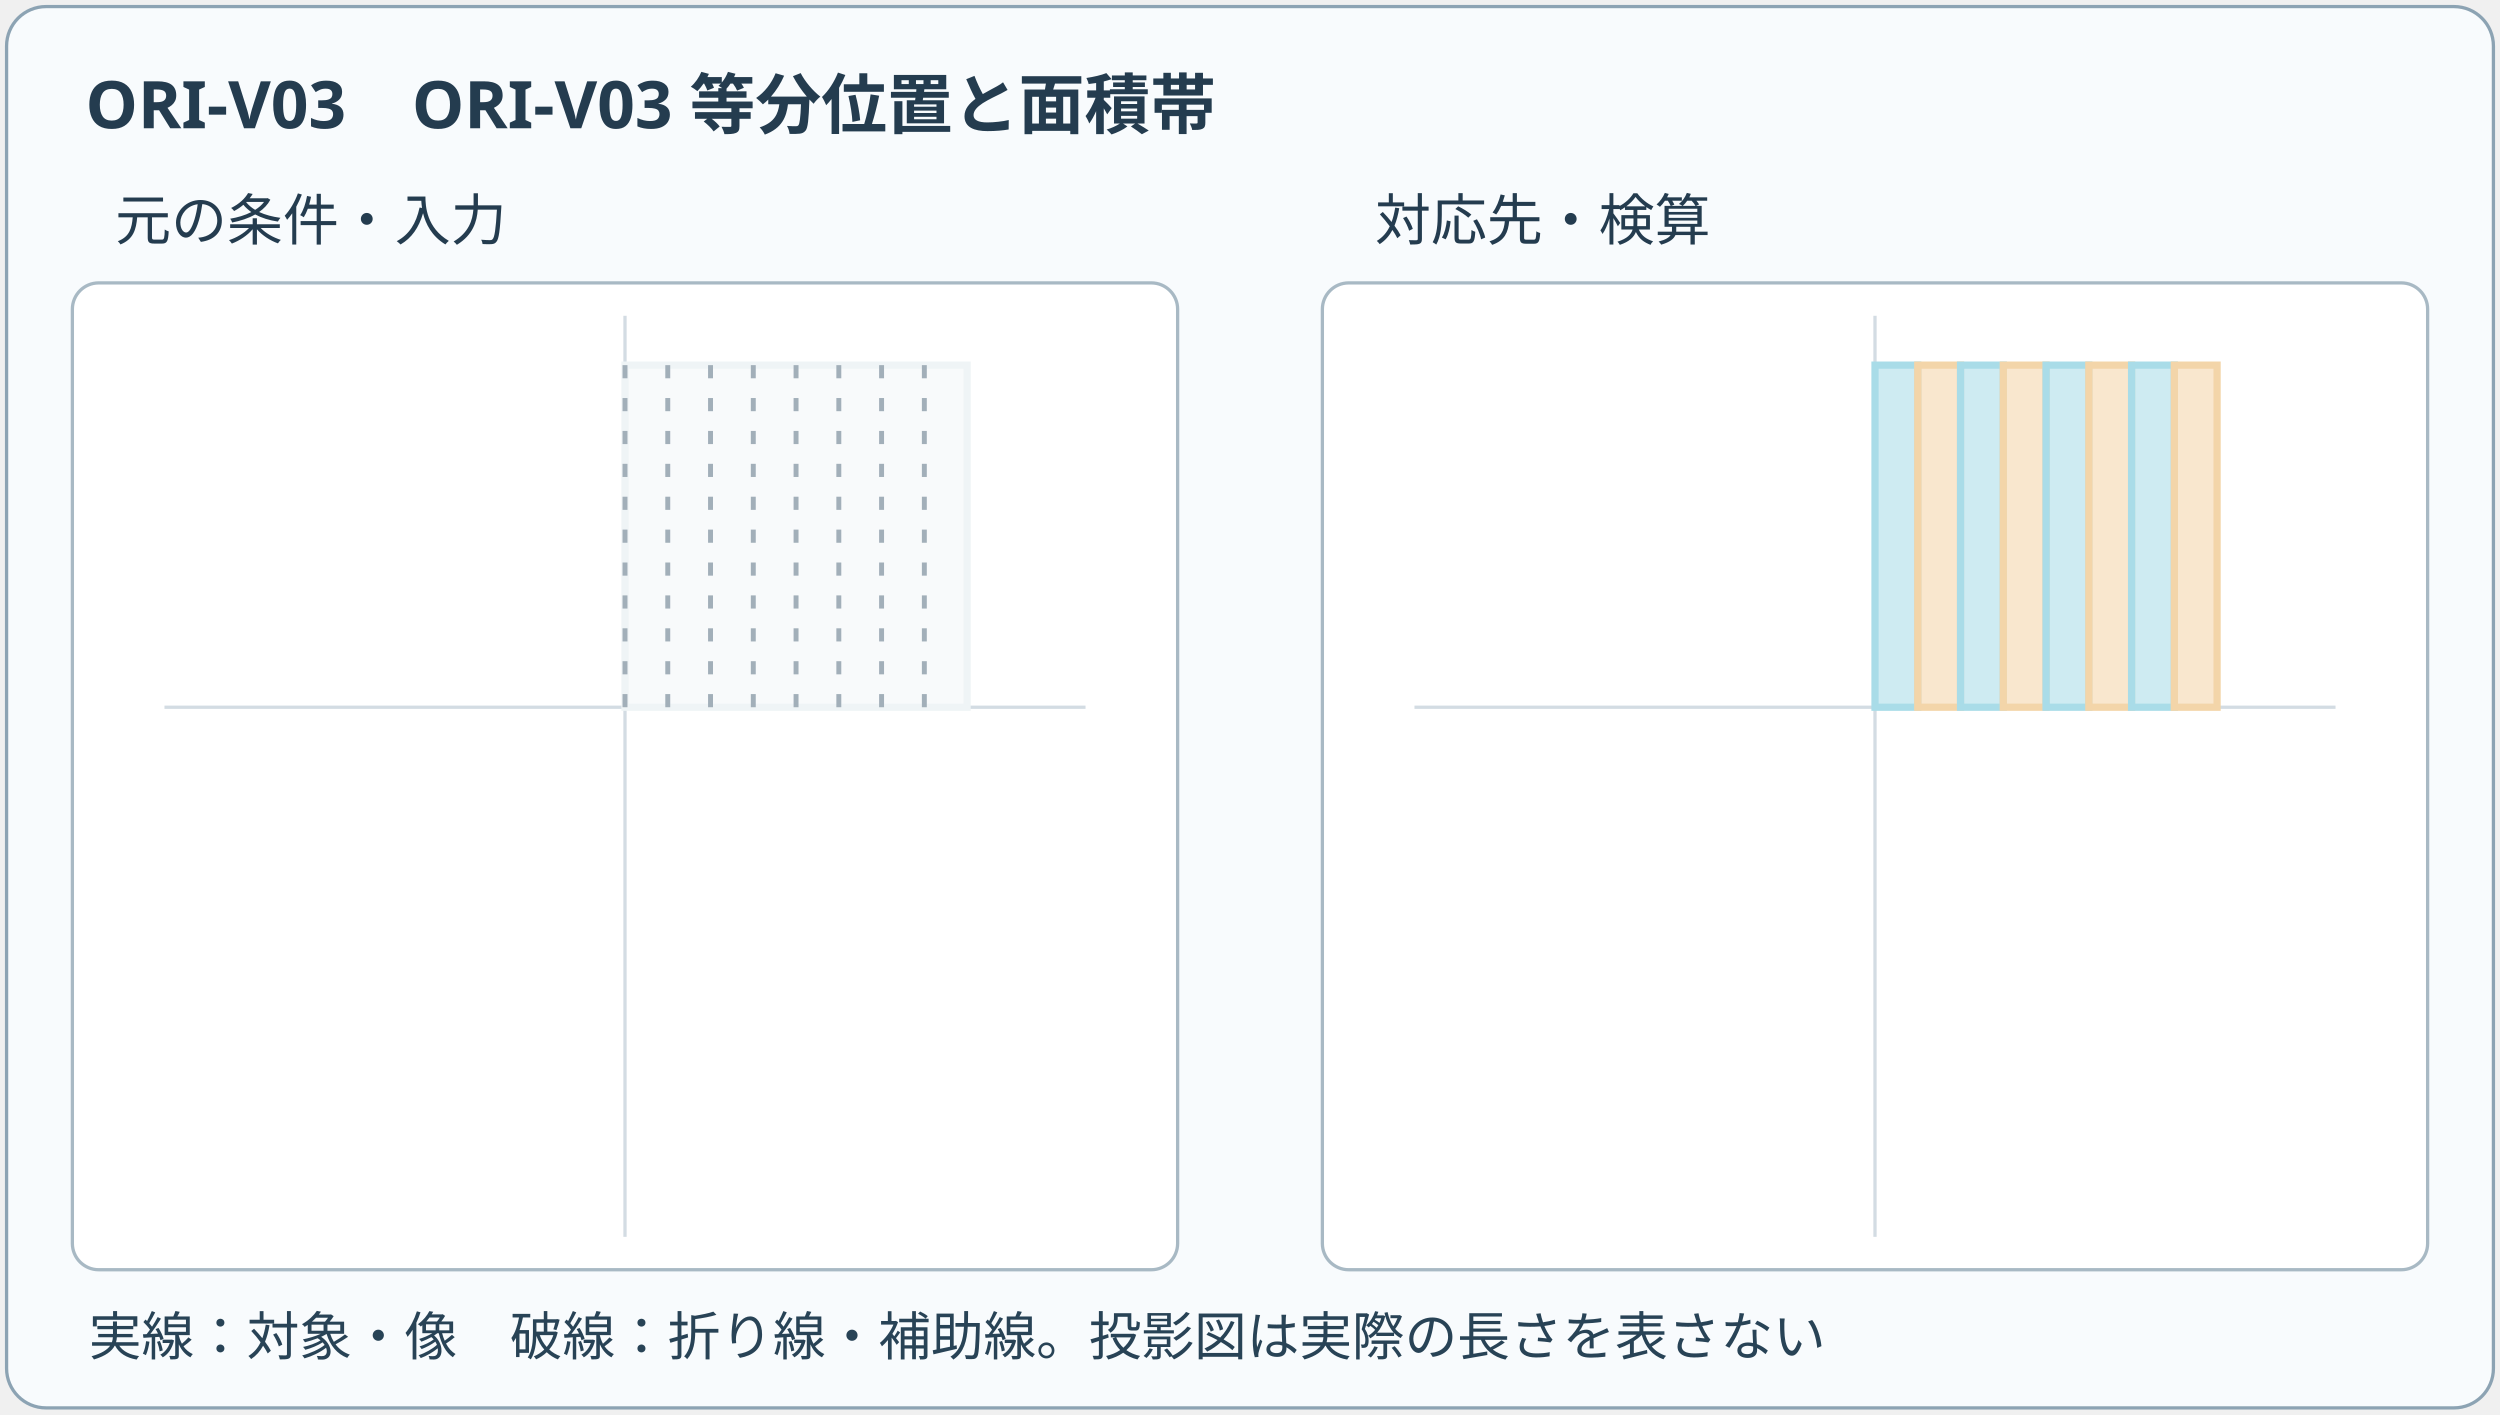
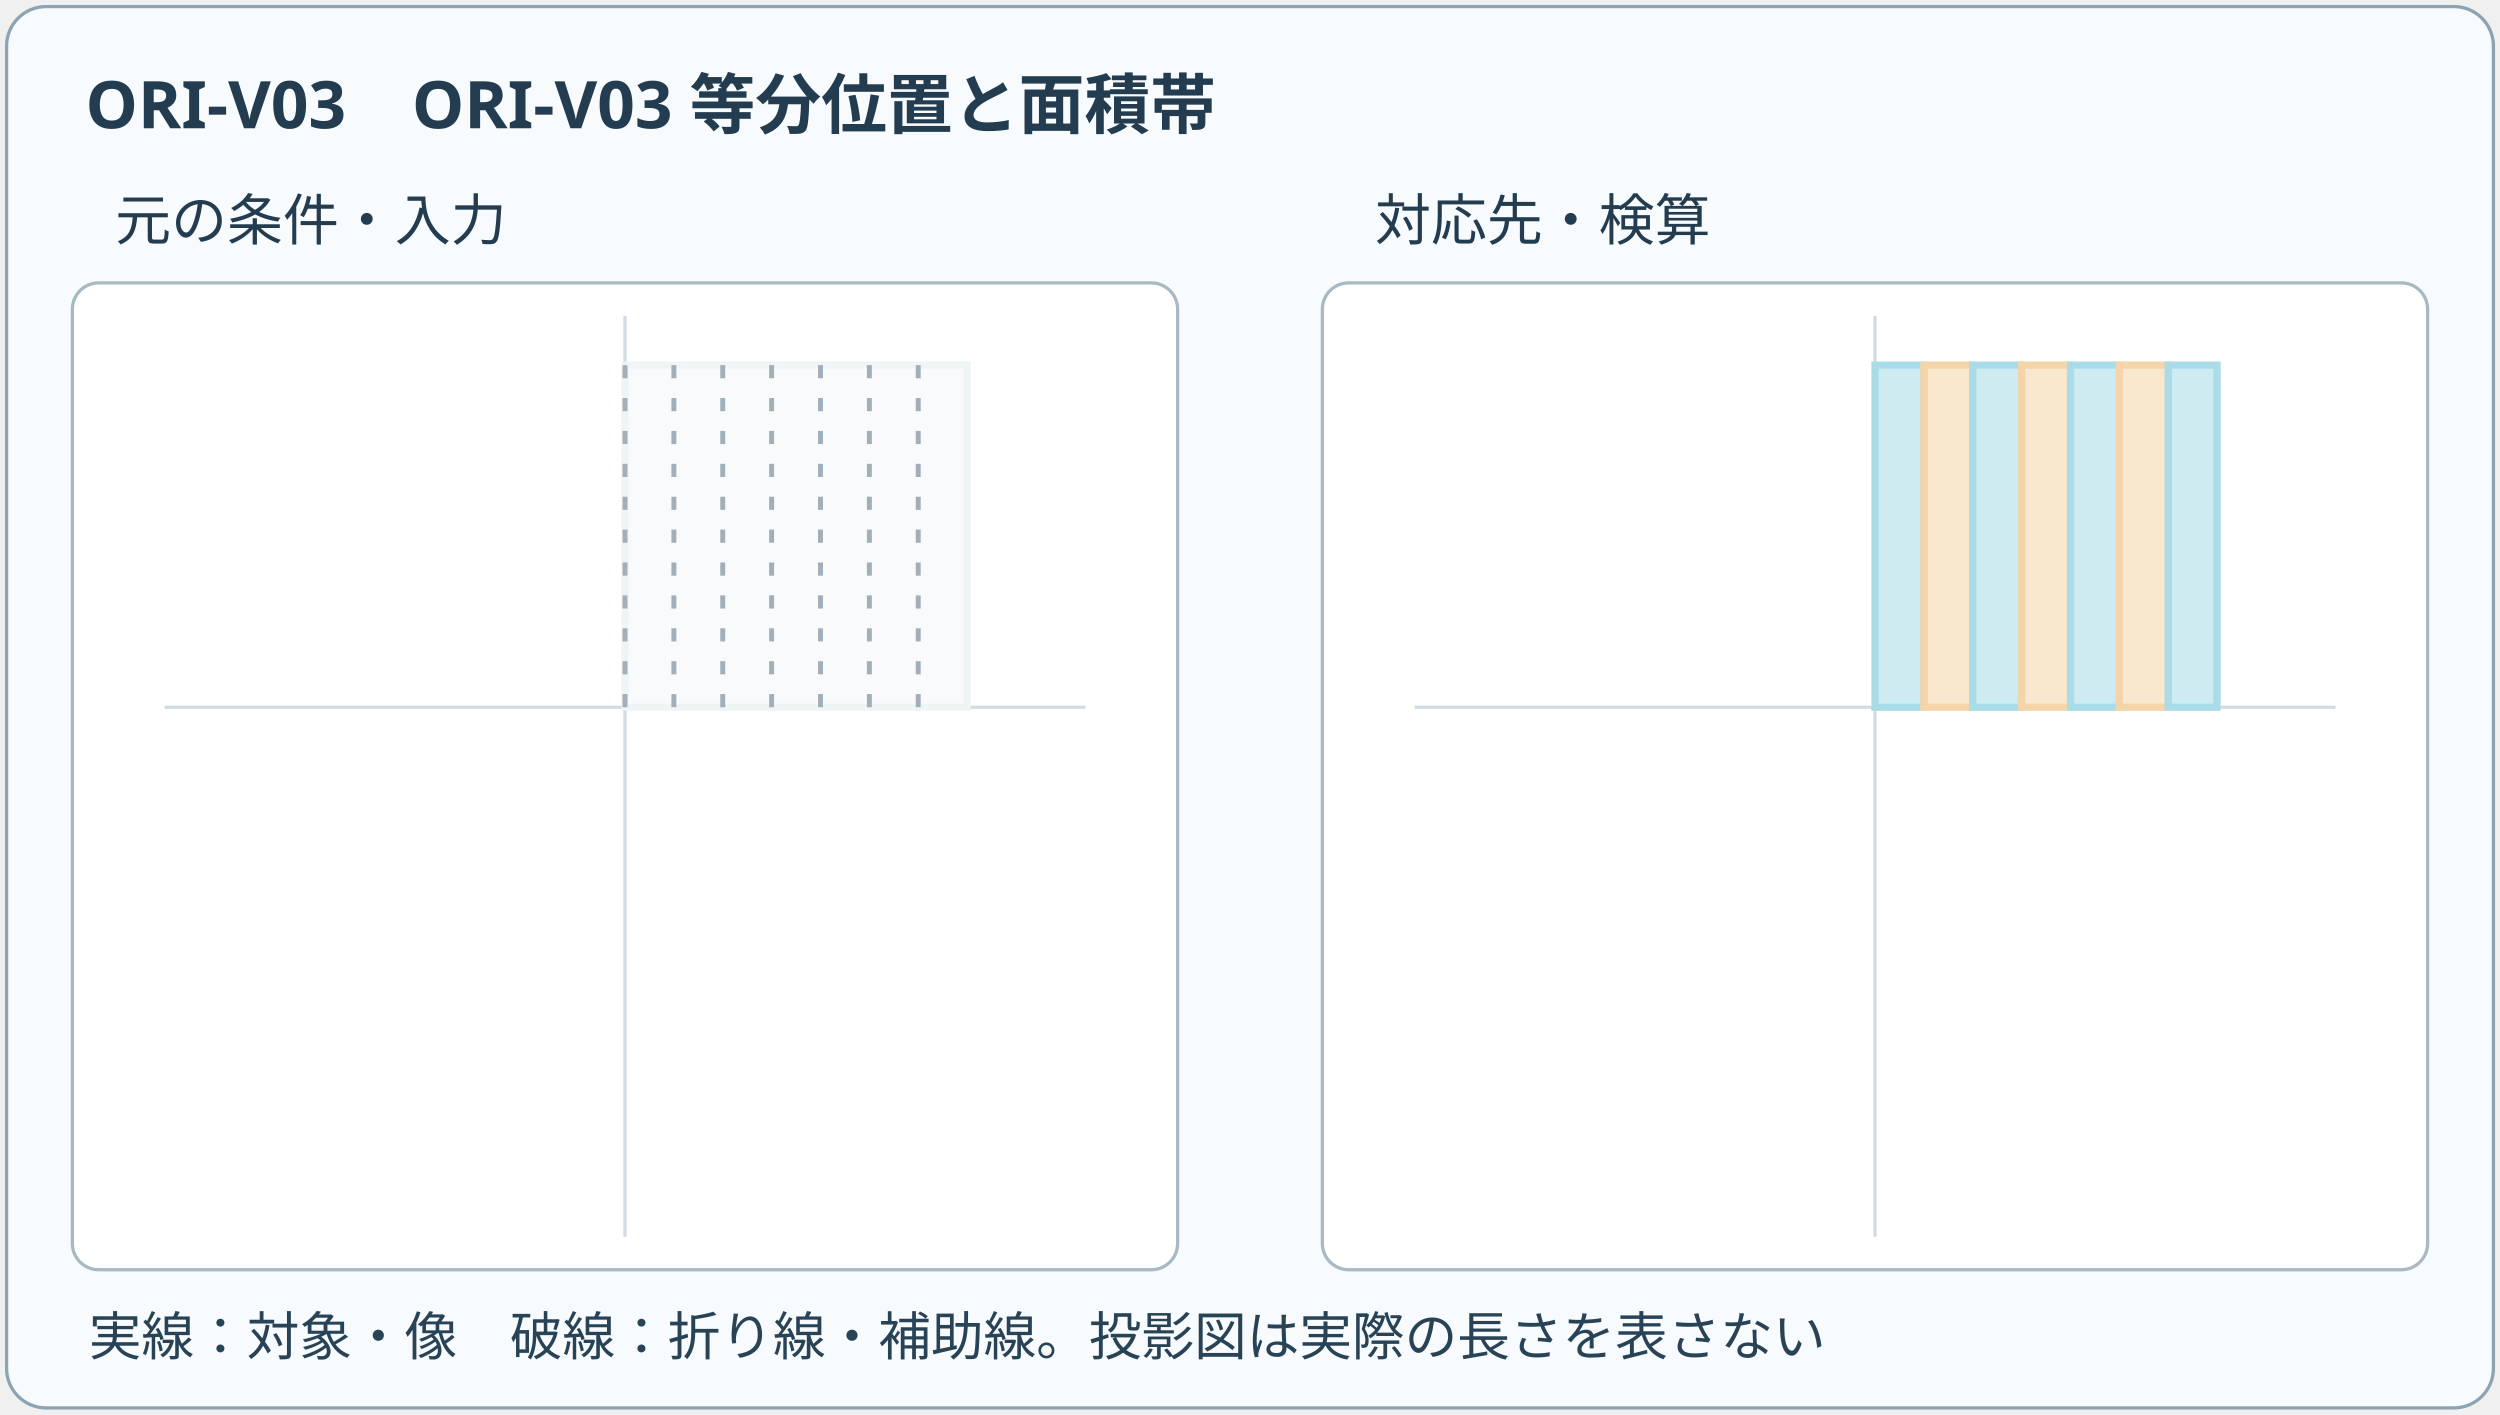
<svg xmlns="http://www.w3.org/2000/svg" viewBox="0 0 760 430" role="img" aria-labelledby="title desc" data-layout-lint="strict">
  <defs>
    <clipPath id="ori-b-left">
      <rect x="24" y="89" width="332" height="294" />
    </clipPath>
    <clipPath id="ori-b-right">
      <rect x="404" y="89" width="332" height="294" />
    </clipPath>
  </defs>
  <rect x="2" y="2" width="756" height="426" rx="12" fill="#f8fbfd" stroke="#8ca3b3" />
  <rect x="22" y="86" width="336" height="300" rx="8" fill="#fff" stroke="#a8b9c4" />
  <rect x="402" y="86" width="336" height="300" rx="8" fill="#fff" stroke="#a8b9c4" />
  <text x="26" y="39" font-size="20" font-weight="700" font-family="system-ui,sans-serif" fill="#243c4f">ORI-V03　ORI-V03 等分位置と面積帯</text>
  <text x="35" y="73" font-size="17" font-family="system-ui,sans-serif" fill="#243c4f">元の条件・入力</text>
  <text x="418" y="73" font-size="17" font-family="system-ui,sans-serif" fill="#243c4f">対応先・検算</text>
  <g clip-path="url(#ori-b-left)">
    <line x1="50" y1="215" x2="330" y2="215" stroke="#d3dce3" />
    <line x1="190" y1="96" x2="190" y2="376" stroke="#d3dce3" />
    <polygon points="190.00,215.00 294.00,215.00 294.00,111.00 190.00,111.00" fill="#eff4f6" fill-opacity=".48" stroke="#eff4f6" stroke-width="2.2" />
    <line x1="190.00" y1="215.00" x2="190.00" y2="111.00" stroke="#a2afb9" stroke-width="1.5" stroke-dasharray="4 6" />
-     <line x1="203.00" y1="215.00" x2="203.00" y2="111.00" stroke="#a2afb9" stroke-width="1.5" stroke-dasharray="4 6" />
-     <line x1="216.00" y1="215.00" x2="216.00" y2="111.00" stroke="#a2afb9" stroke-width="1.5" stroke-dasharray="4 6" />
-     <line x1="229.00" y1="215.00" x2="229.00" y2="111.00" stroke="#a2afb9" stroke-width="1.5" stroke-dasharray="4 6" />
-     <line x1="242.00" y1="215.00" x2="242.00" y2="111.00" stroke="#a2afb9" stroke-width="1.5" stroke-dasharray="4 6" />
-     <line x1="255.00" y1="215.00" x2="255.00" y2="111.00" stroke="#a2afb9" stroke-width="1.5" stroke-dasharray="4 6" />
-     <line x1="268.00" y1="215.00" x2="268.00" y2="111.00" stroke="#a2afb9" stroke-width="1.5" stroke-dasharray="4 6" />
-     <line x1="281.00" y1="215.00" x2="281.00" y2="111.00" stroke="#a2afb9" stroke-width="1.5" stroke-dasharray="4 6" />
+     <line x1="204.86" y1="215.00" x2="204.86" y2="111.00" stroke="#a2afb9" stroke-width="1.5" stroke-dasharray="4 6" />
+     <line x1="219.71" y1="215.00" x2="219.71" y2="111.00" stroke="#a2afb9" stroke-width="1.5" stroke-dasharray="4 6" />
+     <line x1="234.57" y1="215.00" x2="234.57" y2="111.00" stroke="#a2afb9" stroke-width="1.5" stroke-dasharray="4 6" />
+     <line x1="249.43" y1="215.00" x2="249.43" y2="111.00" stroke="#a2afb9" stroke-width="1.5" stroke-dasharray="4 6" />
+     <line x1="264.29" y1="215.00" x2="264.29" y2="111.00" stroke="#a2afb9" stroke-width="1.5" stroke-dasharray="4 6" />
+     <line x1="279.14" y1="215.00" x2="279.14" y2="111.00" stroke="#a2afb9" stroke-width="1.5" stroke-dasharray="4 6" />
  </g>
  <g clip-path="url(#ori-b-right)">
    <line x1="430" y1="215" x2="710" y2="215" stroke="#d3dce3" />
    <line x1="570" y1="96" x2="570" y2="376" stroke="#d3dce3" />
-     <polygon points="570.00,215.00 583.00,215.00 583.00,111.00 570.00,111.00" fill="#a9dce8" fill-opacity=".57" stroke="#a9dce8" stroke-width="2.2" />
-     <polygon points="583.00,215.00 596.00,215.00 596.00,111.00 583.00,111.00" fill="#f3d5a9" fill-opacity=".57" stroke="#f3d5a9" stroke-width="2.2" />
-     <polygon points="596.00,215.00 609.00,215.00 609.00,111.00 596.00,111.00" fill="#a9dce8" fill-opacity=".57" stroke="#a9dce8" stroke-width="2.2" />
-     <polygon points="609.00,215.00 622.00,215.00 622.00,111.00 609.00,111.00" fill="#f3d5a9" fill-opacity=".57" stroke="#f3d5a9" stroke-width="2.2" />
-     <polygon points="622.00,215.00 635.00,215.00 635.00,111.00 622.00,111.00" fill="#a9dce8" fill-opacity=".57" stroke="#a9dce8" stroke-width="2.2" />
-     <polygon points="635.00,215.00 648.00,215.00 648.00,111.00 635.00,111.00" fill="#f3d5a9" fill-opacity=".57" stroke="#f3d5a9" stroke-width="2.2" />
-     <polygon points="648.00,215.00 661.00,215.00 661.00,111.00 648.00,111.00" fill="#a9dce8" fill-opacity=".57" stroke="#a9dce8" stroke-width="2.2" />
-     <polygon points="661.00,215.00 674.00,215.00 674.00,111.00 661.00,111.00" fill="#f3d5a9" fill-opacity=".57" stroke="#f3d5a9" stroke-width="2.2" />
+     <polygon points="570.00,215.00 584.86,215.00 584.86,111.00 570.00,111.00" fill="#a9dce8" fill-opacity=".57" stroke="#a9dce8" stroke-width="2.2" />
+     <polygon points="584.86,215.00 599.71,215.00 599.71,111.00 584.86,111.00" fill="#f3d5a9" fill-opacity=".57" stroke="#f3d5a9" stroke-width="2.2" />
+     <polygon points="599.71,215.00 614.57,215.00 614.57,111.00 599.71,111.00" fill="#a9dce8" fill-opacity=".57" stroke="#a9dce8" stroke-width="2.2" />
+     <polygon points="614.57,215.00 629.43,215.00 629.43,111.00 614.57,111.00" fill="#f3d5a9" fill-opacity=".57" stroke="#f3d5a9" stroke-width="2.2" />
+     <polygon points="629.43,215.00 644.29,215.00 644.29,111.00 629.43,111.00" fill="#a9dce8" fill-opacity=".57" stroke="#a9dce8" stroke-width="2.2" />
+     <polygon points="644.29,215.00 659.14,215.00 659.14,111.00 644.29,111.00" fill="#f3d5a9" fill-opacity=".57" stroke="#f3d5a9" stroke-width="2.2" />
+     <polygon points="659.14,215.00 674.00,215.00 674.00,111.00 659.14,111.00" fill="#a9dce8" fill-opacity=".57" stroke="#a9dce8" stroke-width="2.2" />
  </g>
  <text x="27" y="412" font-family="system-ui,sans-serif" font-size="16" fill="#284356">実線：対象・像　破線：折り線・補助線。投影図は実際の長さを表さない</text>
</svg>
